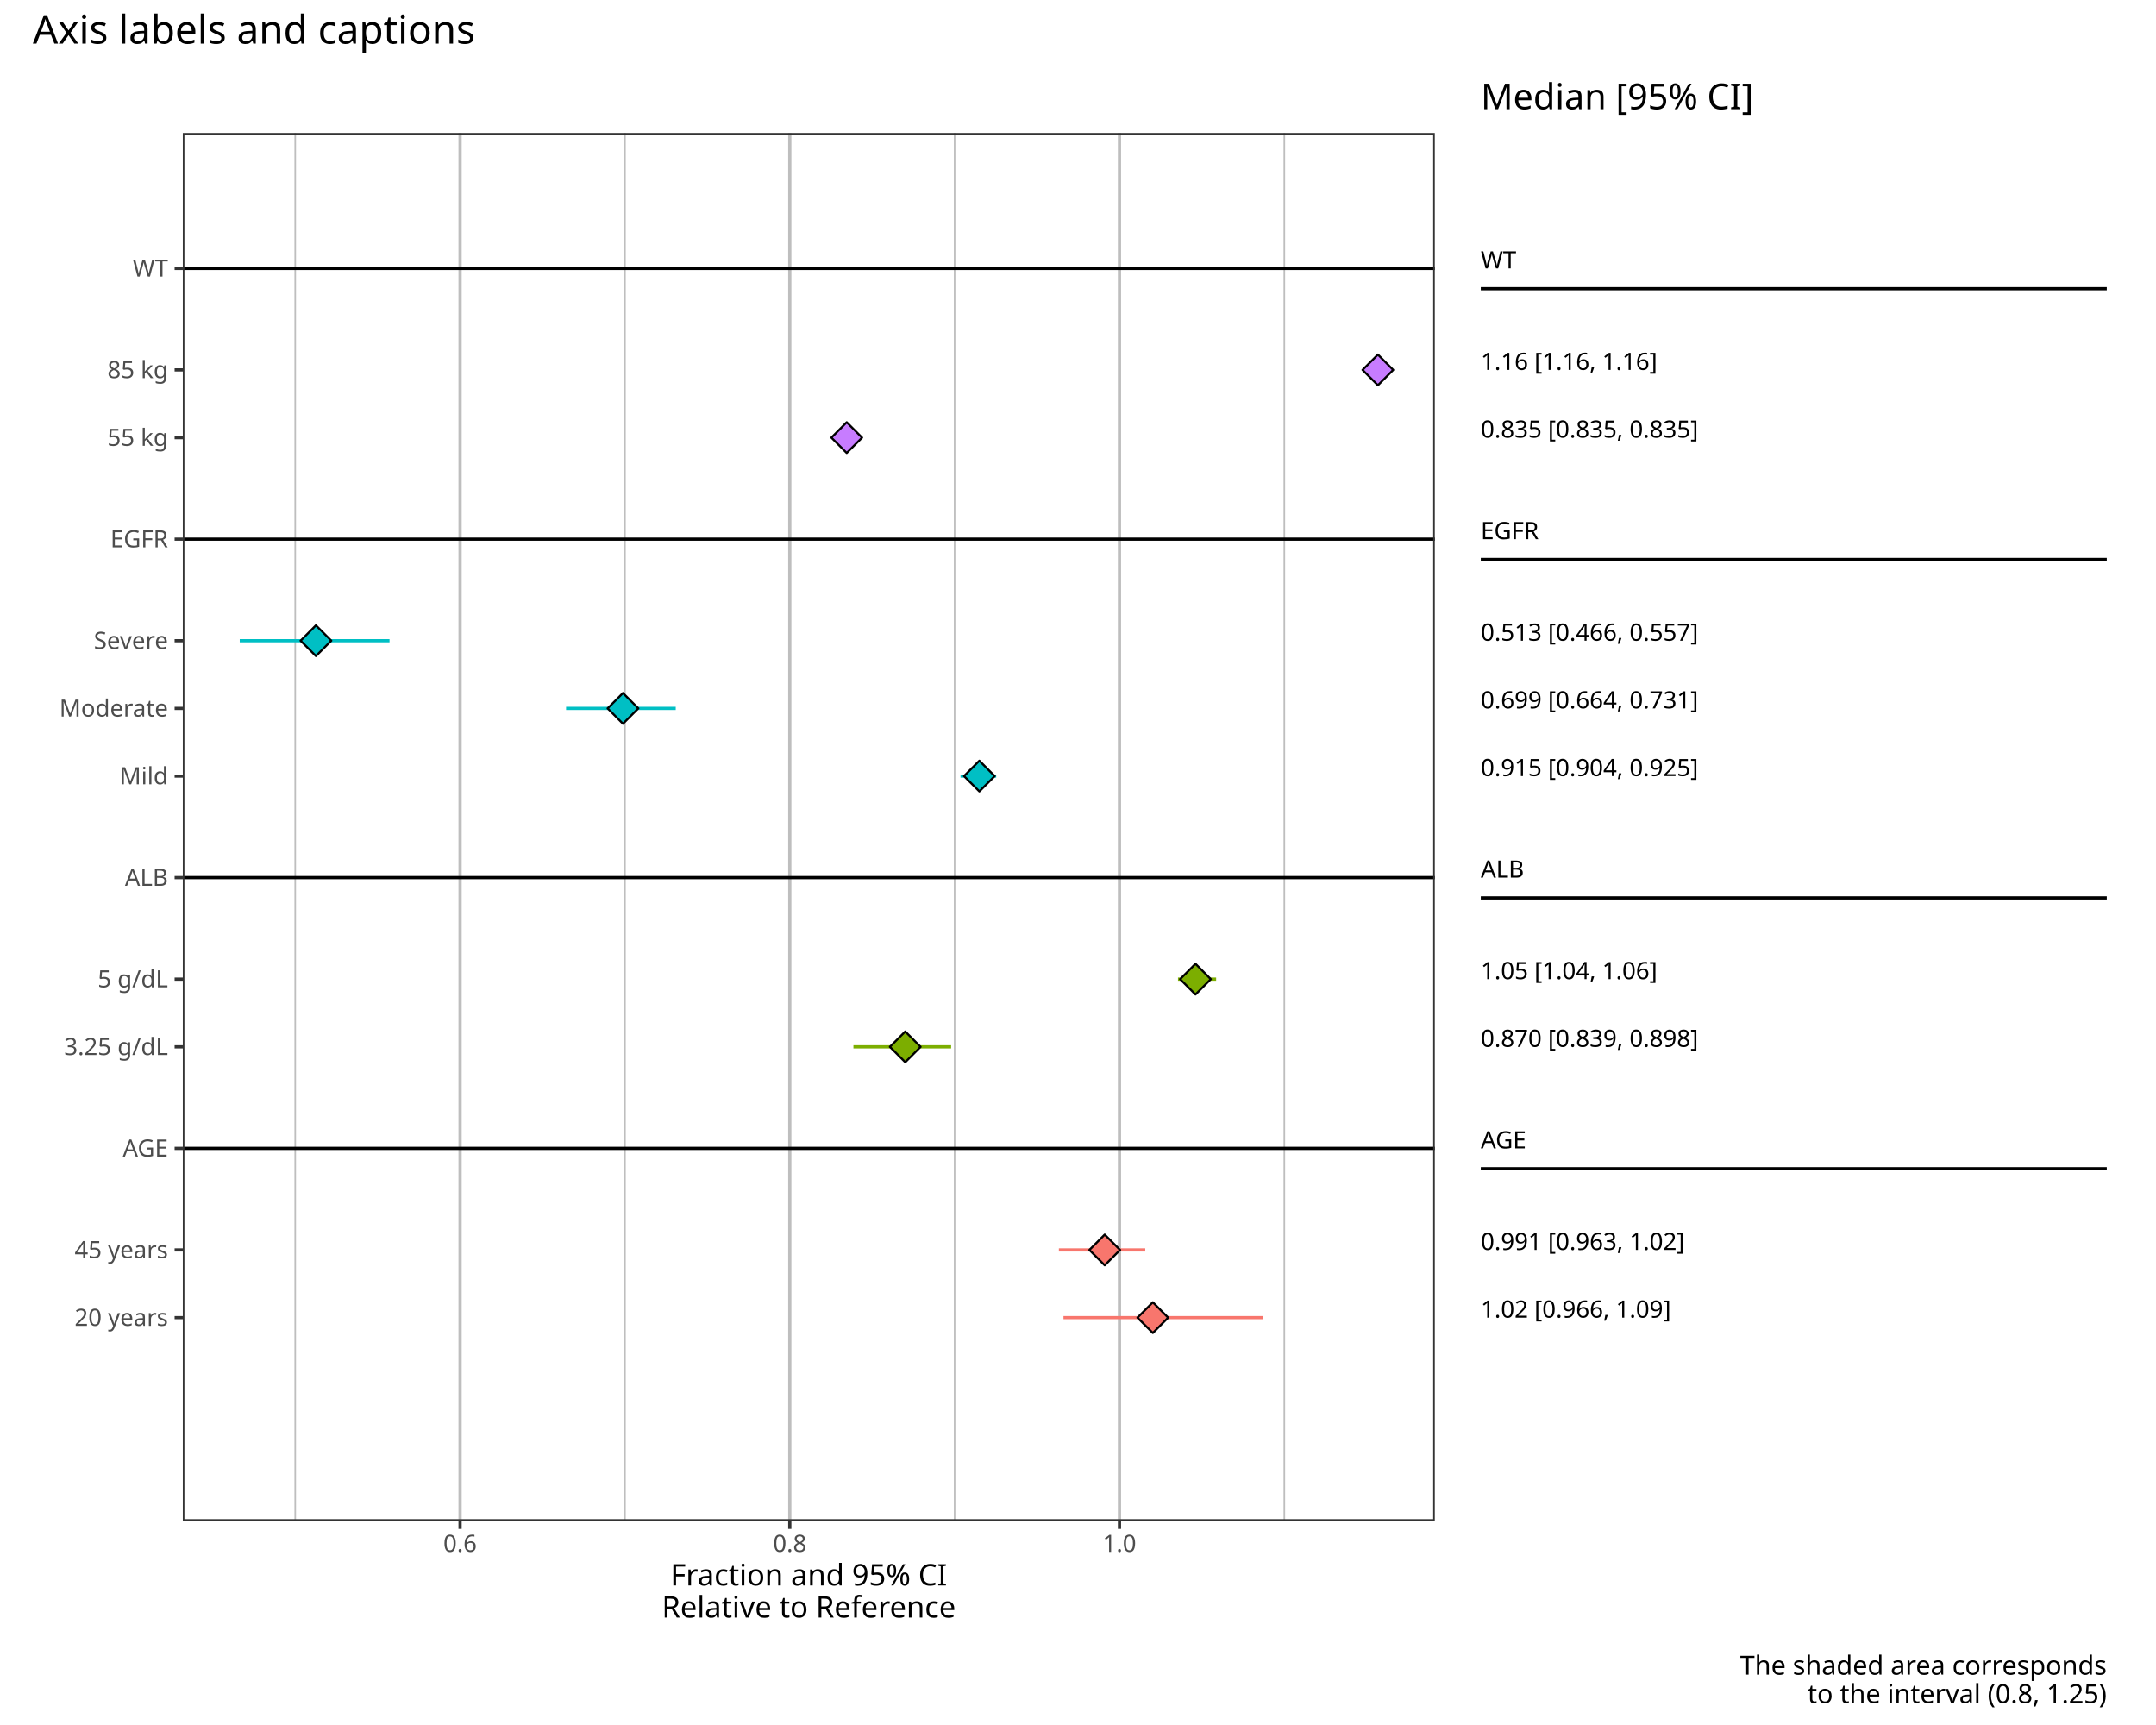
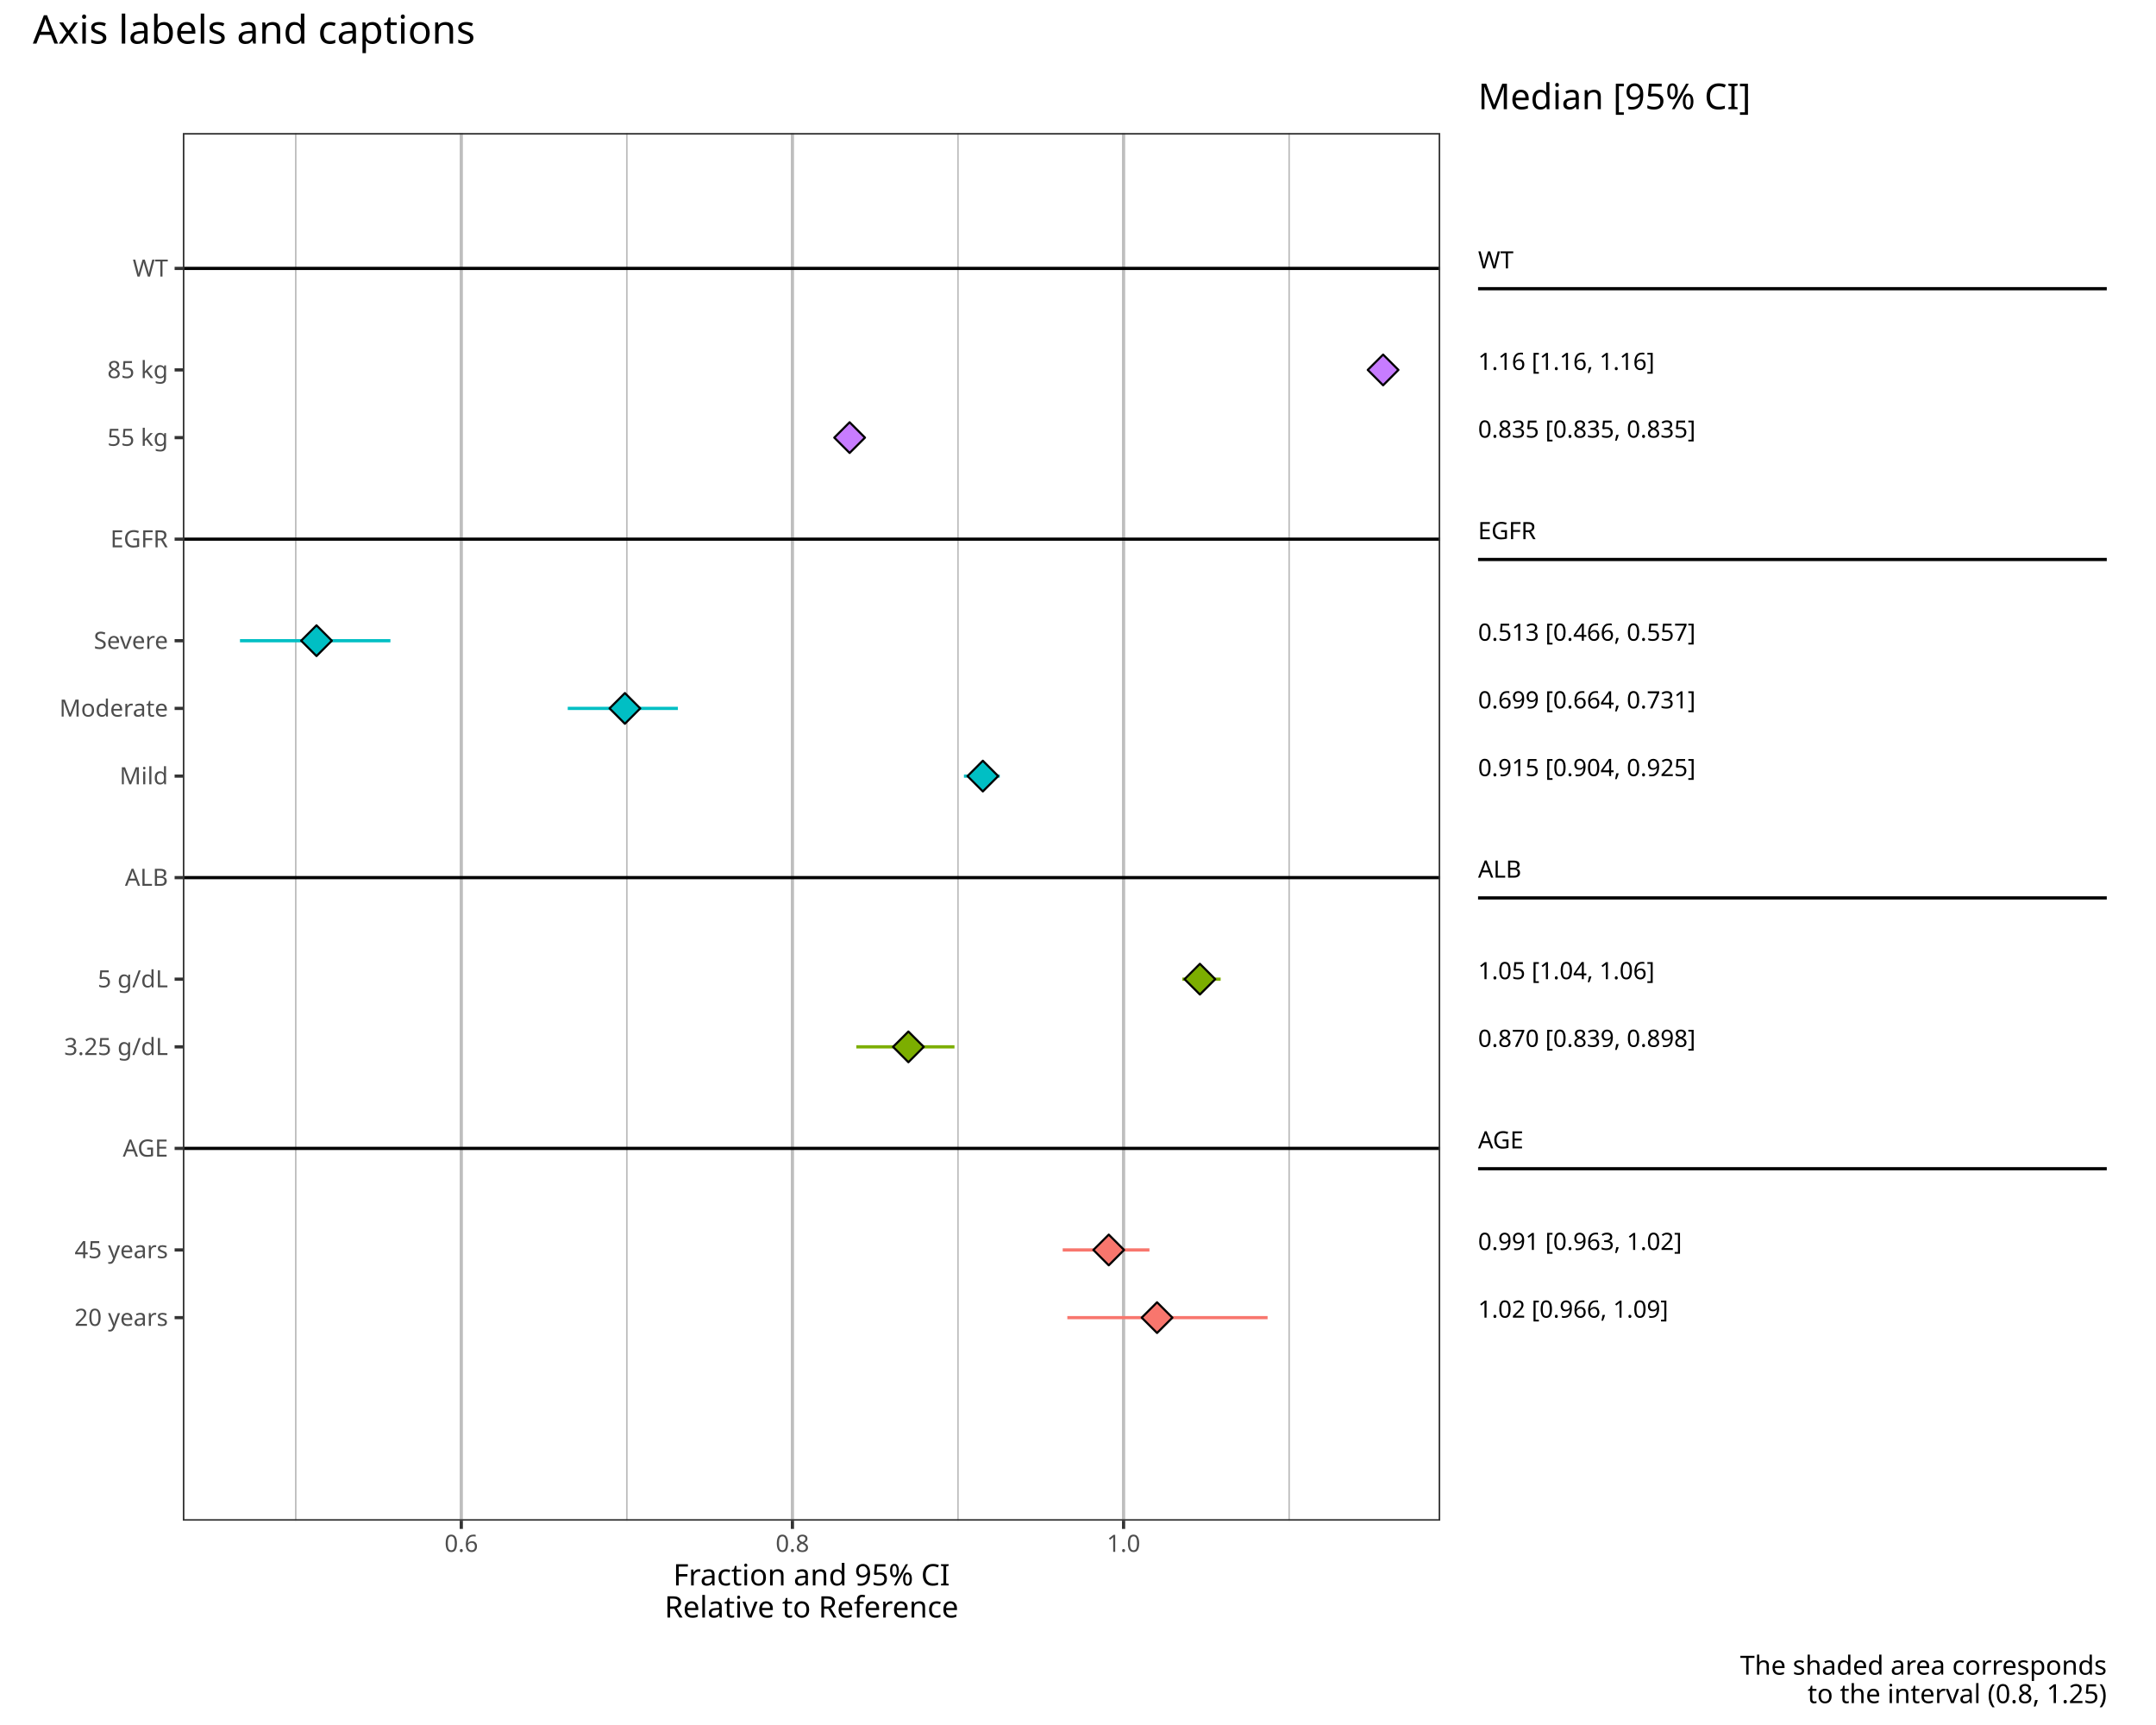
<svg xmlns="http://www.w3.org/2000/svg" class="svglite" data-engine-version="2.0" width="720.00pt" height="576.00pt" viewBox="0 0 720.00 576.00">
  <defs>
    <style type="text/css">
    .svglite line, .svglite polyline, .svglite polygon, .svglite path, .svglite rect, .svglite circle {
      fill: none;
      stroke: #000000;
      stroke-linecap: round;
      stroke-linejoin: round;
      stroke-miterlimit: 10.00;
    }
  </style>
  </defs>
  <rect width="100%" height="100%" style="stroke: none; fill: #FFFFFF;" />
  <defs>
    <clipPath id="cpMC4wMHw3MjAuMDB8MC4wMHw1NzYuMDA=">
      <rect x="0.00" y="0.00" width="720.00" height="576.00" />
    </clipPath>
  </defs>
  <g clip-path="url(#cpMC4wMHw3MjAuMDB8MC4wMHw1NzYuMDA=)">
    <rect x="0.00" y="0.00" width="720.00" height="576.00" style="stroke-width: 1.07; stroke: #FFFFFF; fill: #FFFFFF;" />
  </g>
  <defs>
    <clipPath id="cpNjEuMDV8NzAzLjU2fDQ0LjQxfDUwNy43OQ==">
      <rect x="61.05" y="44.41" width="642.51" height="463.38" />
    </clipPath>
  </defs>
  <g clip-path="url(#cpNjEuMDV8NzAzLjU2fDQ0LjQxfDUwNy43OQ==)">
</g>
  <g clip-path="url(#cpMC4wMHw3MjAuMDB8MC4wMHw1NzYuMDA=)">
</g>
  <g clip-path="url(#cpNjEuMDV8NzAzLjU2fDQ0LjQxfDUwNy43OQ==)">
</g>
  <g clip-path="url(#cpMC4wMHw3MjAuMDB8MC4wMHw1NzYuMDA=)">
</g>
  <g clip-path="url(#cpNjEuMDV8NzAzLjU2fDQ0LjQxfDUwNy43OQ==)">
</g>
  <g clip-path="url(#cpMC4wMHw3MjAuMDB8MC4wMHw1NzYuMDA=)">
</g>
  <defs>
-     <clipPath id="cpNS40OHw0ODAuMTV8MjIuNzh8NTQ3LjY1">
-       <rect x="5.48" y="22.78" width="474.67" height="524.87" />
+     <clipPath id="cpNS40OHw0ODEuOTd8MjIuNzh8NTQ3LjY1">
+       <rect x="5.48" y="22.78" width="476.49" height="524.87" />
    </clipPath>
  </defs>
-   <g clip-path="url(#cpNS40OHw0ODAuMTV8MjIuNzh8NTQ3LjY1)">
-     <rect x="5.48" y="22.78" width="474.67" height="524.87" style="stroke-width: 1.07; stroke: #FFFFFF; fill: #FFFFFF;" />
+   <g clip-path="url(#cpNS40OHw0ODEuOTd8MjIuNzh8NTQ3LjY1)">
+     <rect x="5.48" y="22.78" width="476.49" height="524.87" style="stroke-width: 1.07; stroke: #FFFFFF; fill: #FFFFFF;" />
  </g>
  <g clip-path="url(#cpMC4wMHw3MjAuMDB8MC4wMHw1NzYuMDA=)">
</g>
  <defs>
-     <clipPath id="cpNjEuMDV8NDc5LjE1fDQ0LjQxfDUwNy43OQ==">
-       <rect x="61.05" y="44.41" width="418.10" height="463.38" />
+     <clipPath id="cpNDgxLjk3fDcxNC41MnwyMi43OHw1NDcuNjU=">
+       <rect x="481.97" y="22.78" width="232.55" height="524.87" />
    </clipPath>
  </defs>
-   <g clip-path="url(#cpNjEuMDV8NDc5LjE1fDQ0LjQxfDUwNy43OQ==)">
-     <rect x="61.05" y="44.41" width="418.10" height="463.38" style="stroke-width: 1.07; stroke: none; fill: #FFFFFF;" />
-     <polyline points="98.59,507.79 98.59,44.41 " style="stroke-width: 0.53; stroke: #BEBEBE; stroke-linecap: butt;" />
-     <polyline points="208.70,507.79 208.70,44.41 " style="stroke-width: 0.53; stroke: #BEBEBE; stroke-linecap: butt;" />
-     <polyline points="318.80,507.79 318.80,44.41 " style="stroke-width: 0.53; stroke: #BEBEBE; stroke-linecap: butt;" />
-     <polyline points="428.90,507.79 428.90,44.41 " style="stroke-width: 0.53; stroke: #BEBEBE; stroke-linecap: butt;" />
-     <polyline points="153.64,507.79 153.64,44.41 " style="stroke-width: 1.07; stroke: #BEBEBE; stroke-linecap: butt;" />
-     <polyline points="263.75,507.79 263.75,44.41 " style="stroke-width: 1.07; stroke: #BEBEBE; stroke-linecap: butt;" />
-     <polyline points="373.85,507.79 373.85,44.41 " style="stroke-width: 1.07; stroke: #BEBEBE; stroke-linecap: butt;" />
-     <line x1="-176.67" y1="507.79" x2="-176.67" y2="44.41" style="stroke-width: 1.07; stroke-dasharray: 1.42,4.27,5.69,4.27; stroke-linecap: butt;" />
-     <polyline points="421.73,439.98 421.73,439.98 " style="stroke-width: 1.07; stroke: #F8766D; stroke-linecap: butt;" />
-     <polyline points="421.73,439.98 355.15,439.98 " style="stroke-width: 1.07; stroke: #F8766D; stroke-linecap: butt;" />
-     <polyline points="355.15,439.98 355.15,439.98 " style="stroke-width: 1.07; stroke: #F8766D; stroke-linecap: butt;" />
-     <polyline points="382.46,417.37 382.46,417.37 " style="stroke-width: 1.07; stroke: #F8766D; stroke-linecap: butt;" />
-     <polyline points="382.46,417.37 353.61,417.37 " style="stroke-width: 1.07; stroke: #F8766D; stroke-linecap: butt;" />
-     <polyline points="353.61,417.37 353.61,417.37 " style="stroke-width: 1.07; stroke: #F8766D; stroke-linecap: butt;" />
-     <polyline points="317.63,349.56 317.63,349.56 " style="stroke-width: 1.07; stroke: #7CAE00; stroke-linecap: butt;" />
-     <polyline points="317.63,349.56 285.00,349.56 " style="stroke-width: 1.07; stroke: #7CAE00; stroke-linecap: butt;" />
-     <polyline points="285.00,349.56 285.00,349.56 " style="stroke-width: 1.07; stroke: #7CAE00; stroke-linecap: butt;" />
-     <polyline points="406.13,326.96 406.13,326.96 " style="stroke-width: 1.07; stroke: #7CAE00; stroke-linecap: butt;" />
-     <polyline points="406.13,326.96 393.39,326.96 " style="stroke-width: 1.07; stroke: #7CAE00; stroke-linecap: butt;" />
-     <polyline points="393.39,326.96 393.39,326.96 " style="stroke-width: 1.07; stroke: #7CAE00; stroke-linecap: butt;" />
-     <polyline points="332.68,259.15 332.68,259.15 " style="stroke-width: 1.07; stroke: #00BFC4; stroke-linecap: butt;" />
-     <polyline points="332.68,259.15 320.77,259.15 " style="stroke-width: 1.07; stroke: #00BFC4; stroke-linecap: butt;" />
-     <polyline points="320.77,259.15 320.77,259.15 " style="stroke-width: 1.07; stroke: #00BFC4; stroke-linecap: butt;" />
-     <polyline points="225.66,236.54 225.66,236.54 " style="stroke-width: 1.07; stroke: #00BFC4; stroke-linecap: butt;" />
-     <polyline points="225.66,236.54 189.04,236.54 " style="stroke-width: 1.07; stroke: #00BFC4; stroke-linecap: butt;" />
-     <polyline points="189.04,236.54 189.04,236.54 " style="stroke-width: 1.07; stroke: #00BFC4; stroke-linecap: butt;" />
-     <polyline points="130.08,213.94 130.08,213.94 " style="stroke-width: 1.07; stroke: #00BFC4; stroke-linecap: butt;" />
-     <polyline points="130.08,213.94 80.06,213.94 " style="stroke-width: 1.07; stroke: #00BFC4; stroke-linecap: butt;" />
-     <polyline points="80.06,213.94 80.06,213.94 " style="stroke-width: 1.07; stroke: #00BFC4; stroke-linecap: butt;" />
-     <polyline points="282.76,146.13 282.76,146.13 " style="stroke-width: 1.07; stroke: #C77CFF; stroke-linecap: butt;" />
-     <polyline points="282.76,146.13 282.76,146.13 " style="stroke-width: 1.07; stroke: #C77CFF; stroke-linecap: butt;" />
-     <polyline points="282.76,146.13 282.76,146.13 " style="stroke-width: 1.07; stroke: #C77CFF; stroke-linecap: butt;" />
-     <polyline points="460.15,123.52 460.15,123.52 " style="stroke-width: 1.07; stroke: #C77CFF; stroke-linecap: butt;" />
-     <polyline points="460.15,123.52 460.15,123.52 " style="stroke-width: 1.07; stroke: #C77CFF; stroke-linecap: butt;" />
-     <polyline points="460.15,123.52 460.15,123.52 " style="stroke-width: 1.07; stroke: #C77CFF; stroke-linecap: butt;" />
-     <polygon points="384.99,445.10 390.11,439.98 384.99,434.85 379.86,439.98 " style="stroke-width: 0.71; fill: #F8766D;" />
-     <polygon points="368.92,422.50 374.05,417.37 368.92,412.25 363.80,417.37 " style="stroke-width: 0.71; fill: #F8766D;" />
-     <polygon points="302.31,354.69 307.43,349.56 302.31,344.44 297.18,349.56 " style="stroke-width: 0.71; fill: #7CAE00;" />
-     <polygon points="399.23,332.08 404.35,326.96 399.23,321.83 394.11,326.96 " style="stroke-width: 0.71; fill: #7CAE00;" />
-     <polygon points="327.06,264.27 332.18,259.15 327.06,254.02 321.93,259.15 " style="stroke-width: 0.71; fill: #00BFC4;" />
-     <polygon points="208.04,241.67 213.17,236.54 208.04,231.42 202.92,236.54 " style="stroke-width: 0.71; fill: #00BFC4;" />
-     <polygon points="105.50,219.06 110.63,213.94 105.50,208.81 100.38,213.94 " style="stroke-width: 0.71; fill: #00BFC4;" />
-     <polygon points="282.76,151.25 287.89,146.13 282.76,141.00 277.64,146.13 " style="stroke-width: 0.71; fill: #C77CFF;" />
-     <polygon points="460.15,128.65 465.27,123.52 460.15,118.40 455.02,123.52 " style="stroke-width: 0.71; fill: #C77CFF;" />
-     <line x1="61.05" y1="89.62" x2="479.15" y2="89.62" style="stroke-width: 1.07; stroke-linecap: butt;" />
-     <line x1="61.05" y1="180.03" x2="479.15" y2="180.03" style="stroke-width: 1.07; stroke-linecap: butt;" />
-     <line x1="61.05" y1="293.05" x2="479.15" y2="293.05" style="stroke-width: 1.07; stroke-linecap: butt;" />
-     <line x1="61.05" y1="383.47" x2="479.15" y2="383.47" style="stroke-width: 1.07; stroke-linecap: butt;" />
-     <rect x="61.05" y="44.41" width="418.10" height="463.38" style="stroke-width: 1.07; stroke: #333333;" />
+   <g clip-path="url(#cpNDgxLjk3fDcxNC41MnwyMi43OHw1NDcuNjU=)">
+     <rect x="481.97" y="22.78" width="232.55" height="524.87" style="stroke-width: 1.07; stroke: #FFFFFF; fill: #FFFFFF;" />
+   </g>
+   <g clip-path="url(#cpMC4wMHw3MjAuMDB8MC4wMHw1NzYuMDA=)">
+ </g>
+   <defs>
+     <clipPath id="cpNjEuMDV8NDgwLjk4fDQ0LjQxfDUwNy43OQ==">
+       <rect x="61.05" y="44.41" width="419.92" height="463.38" />
+     </clipPath>
+   </defs>
+   <g clip-path="url(#cpNjEuMDV8NDgwLjk4fDQ0LjQxfDUwNy43OQ==)">
+     <rect x="61.05" y="44.41" width="419.92" height="463.38" style="stroke-width: 1.07; stroke: none; fill: #FFFFFF;" />
+     <polyline points="98.76,507.79 98.76,44.41 " style="stroke-width: 0.53; stroke: #BEBEBE; stroke-linecap: butt;" />
+     <polyline points="209.34,507.79 209.34,44.41 " style="stroke-width: 0.53; stroke: #BEBEBE; stroke-linecap: butt;" />
+     <polyline points="319.92,507.79 319.92,44.41 " style="stroke-width: 0.53; stroke: #BEBEBE; stroke-linecap: butt;" />
+     <polyline points="430.51,507.79 430.51,44.41 " style="stroke-width: 0.53; stroke: #BEBEBE; stroke-linecap: butt;" />
+     <polyline points="154.05,507.79 154.05,44.41 " style="stroke-width: 1.07; stroke: #BEBEBE; stroke-linecap: butt;" />
+     <polyline points="264.63,507.79 264.63,44.41 " style="stroke-width: 1.07; stroke: #BEBEBE; stroke-linecap: butt;" />
+     <polyline points="375.22,507.79 375.22,44.41 " style="stroke-width: 1.07; stroke: #BEBEBE; stroke-linecap: butt;" />
+     <line x1="-177.71" y1="507.79" x2="-177.71" y2="44.41" style="stroke-width: 1.07; stroke-dasharray: 1.42,4.27,5.69,4.27; stroke-linecap: butt;" />
+     <polyline points="423.31,439.98 423.31,439.98 " style="stroke-width: 1.07; stroke: #F8766D; stroke-linecap: butt;" />
+     <polyline points="423.31,439.98 356.44,439.98 " style="stroke-width: 1.07; stroke: #F8766D; stroke-linecap: butt;" />
+     <polyline points="356.44,439.98 356.44,439.98 " style="stroke-width: 1.07; stroke: #F8766D; stroke-linecap: butt;" />
+     <polyline points="383.86,417.37 383.86,417.37 " style="stroke-width: 1.07; stroke: #F8766D; stroke-linecap: butt;" />
+     <polyline points="383.86,417.37 354.89,417.37 " style="stroke-width: 1.07; stroke: #F8766D; stroke-linecap: butt;" />
+     <polyline points="354.89,417.37 354.89,417.37 " style="stroke-width: 1.07; stroke: #F8766D; stroke-linecap: butt;" />
+     <polyline points="318.75,349.56 318.75,349.56 " style="stroke-width: 1.07; stroke: #7CAE00; stroke-linecap: butt;" />
+     <polyline points="318.75,349.56 285.98,349.56 " style="stroke-width: 1.07; stroke: #7CAE00; stroke-linecap: butt;" />
+     <polyline points="285.98,349.56 285.98,349.56 " style="stroke-width: 1.07; stroke: #7CAE00; stroke-linecap: butt;" />
+     <polyline points="407.64,326.96 407.64,326.96 " style="stroke-width: 1.07; stroke: #7CAE00; stroke-linecap: butt;" />
+     <polyline points="407.64,326.96 394.84,326.96 " style="stroke-width: 1.07; stroke: #7CAE00; stroke-linecap: butt;" />
+     <polyline points="394.84,326.96 394.84,326.96 " style="stroke-width: 1.07; stroke: #7CAE00; stroke-linecap: butt;" />
+     <polyline points="333.87,259.15 333.87,259.15 " style="stroke-width: 1.07; stroke: #00BFC4; stroke-linecap: butt;" />
+     <polyline points="333.87,259.15 321.91,259.15 " style="stroke-width: 1.07; stroke: #00BFC4; stroke-linecap: butt;" />
+     <polyline points="321.91,259.15 321.91,259.15 " style="stroke-width: 1.07; stroke: #00BFC4; stroke-linecap: butt;" />
+     <polyline points="226.38,236.54 226.38,236.54 " style="stroke-width: 1.07; stroke: #00BFC4; stroke-linecap: butt;" />
+     <polyline points="226.38,236.54 189.60,236.54 " style="stroke-width: 1.07; stroke: #00BFC4; stroke-linecap: butt;" />
+     <polyline points="189.60,236.54 189.60,236.54 " style="stroke-width: 1.07; stroke: #00BFC4; stroke-linecap: butt;" />
+     <polyline points="130.38,213.94 130.38,213.94 " style="stroke-width: 1.07; stroke: #00BFC4; stroke-linecap: butt;" />
+     <polyline points="130.38,213.94 80.14,213.94 " style="stroke-width: 1.07; stroke: #00BFC4; stroke-linecap: butt;" />
+     <polyline points="80.14,213.94 80.14,213.94 " style="stroke-width: 1.07; stroke: #00BFC4; stroke-linecap: butt;" />
+     <polyline points="283.73,146.13 283.73,146.13 " style="stroke-width: 1.07; stroke: #C77CFF; stroke-linecap: butt;" />
+     <polyline points="283.73,146.13 283.73,146.13 " style="stroke-width: 1.07; stroke: #C77CFF; stroke-linecap: butt;" />
+     <polyline points="283.73,146.13 283.73,146.13 " style="stroke-width: 1.07; stroke: #C77CFF; stroke-linecap: butt;" />
+     <polyline points="461.89,123.52 461.89,123.52 " style="stroke-width: 1.07; stroke: #C77CFF; stroke-linecap: butt;" />
+     <polyline points="461.89,123.52 461.89,123.52 " style="stroke-width: 1.07; stroke: #C77CFF; stroke-linecap: butt;" />
+     <polyline points="461.89,123.52 461.89,123.52 " style="stroke-width: 1.07; stroke: #C77CFF; stroke-linecap: butt;" />
+     <polygon points="386.40,445.10 391.53,439.98 386.40,434.85 381.28,439.98 " style="stroke-width: 0.71; fill: #F8766D;" />
+     <polygon points="370.27,422.50 375.39,417.37 370.27,412.25 365.14,417.37 " style="stroke-width: 0.71; fill: #F8766D;" />
+     <polygon points="303.36,354.69 308.49,349.56 303.36,344.44 298.24,349.56 " style="stroke-width: 0.71; fill: #7CAE00;" />
+     <polygon points="400.71,332.08 405.83,326.96 400.71,321.83 395.58,326.96 " style="stroke-width: 0.71; fill: #7CAE00;" />
+     <polygon points="328.22,264.27 333.34,259.15 328.22,254.02 323.10,259.15 " style="stroke-width: 0.71; fill: #00BFC4;" />
+     <polygon points="208.69,241.67 213.81,236.54 208.69,231.42 203.56,236.54 " style="stroke-width: 0.71; fill: #00BFC4;" />
+     <polygon points="105.70,219.06 110.82,213.94 105.70,208.81 100.57,213.94 " style="stroke-width: 0.71; fill: #00BFC4;" />
+     <polygon points="283.73,151.25 288.86,146.13 283.73,141.00 278.61,146.13 " style="stroke-width: 0.71; fill: #C77CFF;" />
+     <polygon points="461.89,128.65 467.01,123.52 461.89,118.40 456.76,123.52 " style="stroke-width: 0.71; fill: #C77CFF;" />
+     <line x1="61.05" y1="89.62" x2="480.98" y2="89.62" style="stroke-width: 1.07; stroke-linecap: butt;" />
+     <line x1="61.05" y1="180.03" x2="480.98" y2="180.03" style="stroke-width: 1.07; stroke-linecap: butt;" />
+     <line x1="61.05" y1="293.05" x2="480.98" y2="293.05" style="stroke-width: 1.07; stroke-linecap: butt;" />
+     <line x1="61.05" y1="383.47" x2="480.98" y2="383.47" style="stroke-width: 1.07; stroke-linecap: butt;" />
+     <rect x="61.05" y="44.41" width="419.92" height="463.38" style="stroke-width: 1.07; stroke: #333333;" />
  </g>
  <g clip-path="url(#cpMC4wMHw3MjAuMDB8MC4wMHw1NzYuMDA=)">
    <text x="56.12" y="92.35" text-anchor="end" style="font-size: 7.94px; fill: #4D4D4D; font-family: sans;" textLength="12.34px" lengthAdjust="spacingAndGlyphs">WT</text>
    <text x="56.12" y="126.25" text-anchor="end" style="font-size: 7.94px; fill: #4D4D4D; font-family: sans;" textLength="19.42px" lengthAdjust="spacingAndGlyphs">85 kg</text>
    <text x="56.12" y="148.86" text-anchor="end" style="font-size: 7.94px; fill: #4D4D4D; font-family: sans;" textLength="19.42px" lengthAdjust="spacingAndGlyphs">55 kg</text>
    <text x="56.12" y="182.76" text-anchor="end" style="font-size: 7.94px; fill: #4D4D4D; font-family: sans;" textLength="22.05px" lengthAdjust="spacingAndGlyphs">EGFR</text>
    <text x="56.12" y="216.67" text-anchor="end" style="font-size: 7.94px; fill: #4D4D4D; font-family: sans;" textLength="25.15px" lengthAdjust="spacingAndGlyphs">Severe</text>
    <text x="56.12" y="239.27" text-anchor="end" style="font-size: 7.94px; fill: #4D4D4D; font-family: sans;" textLength="33.54px" lengthAdjust="spacingAndGlyphs">Moderate</text>
    <text x="56.12" y="261.88" text-anchor="end" style="font-size: 7.94px; fill: #4D4D4D; font-family: sans;" textLength="14.55px" lengthAdjust="spacingAndGlyphs">Mild</text>
    <text x="56.12" y="295.78" text-anchor="end" style="font-size: 7.94px; fill: #4D4D4D; font-family: sans;" textLength="15.01px" lengthAdjust="spacingAndGlyphs">ALB</text>
    <text x="56.12" y="329.69" text-anchor="end" style="font-size: 7.94px; fill: #4D4D4D; font-family: sans;" textLength="22.07px" lengthAdjust="spacingAndGlyphs">5 g/dL</text>
    <text x="56.12" y="352.29" text-anchor="end" style="font-size: 7.94px; fill: #4D4D4D; font-family: sans;" textLength="33.10px" lengthAdjust="spacingAndGlyphs">3.25 g/dL</text>
    <text x="56.12" y="386.20" text-anchor="end" style="font-size: 7.94px; fill: #4D4D4D; font-family: sans;" textLength="16.77px" lengthAdjust="spacingAndGlyphs">AGE</text>
    <text x="56.12" y="420.11" text-anchor="end" style="font-size: 7.94px; fill: #4D4D4D; font-family: sans;" textLength="30.45px" lengthAdjust="spacingAndGlyphs">45 years</text>
    <text x="56.12" y="442.71" text-anchor="end" style="font-size: 7.94px; fill: #4D4D4D; font-family: sans;" textLength="30.45px" lengthAdjust="spacingAndGlyphs">20 years</text>
    <polyline points="58.31,89.62 61.05,89.62 " style="stroke-width: 1.07; stroke: #333333; stroke-linecap: butt;" />
    <polyline points="58.31,123.52 61.05,123.52 " style="stroke-width: 1.07; stroke: #333333; stroke-linecap: butt;" />
    <polyline points="58.31,146.13 61.05,146.13 " style="stroke-width: 1.07; stroke: #333333; stroke-linecap: butt;" />
    <polyline points="58.31,180.03 61.05,180.03 " style="stroke-width: 1.07; stroke: #333333; stroke-linecap: butt;" />
    <polyline points="58.31,213.94 61.05,213.94 " style="stroke-width: 1.07; stroke: #333333; stroke-linecap: butt;" />
    <polyline points="58.31,236.54 61.05,236.54 " style="stroke-width: 1.07; stroke: #333333; stroke-linecap: butt;" />
    <polyline points="58.31,259.15 61.05,259.15 " style="stroke-width: 1.07; stroke: #333333; stroke-linecap: butt;" />
    <polyline points="58.31,293.05 61.05,293.05 " style="stroke-width: 1.07; stroke: #333333; stroke-linecap: butt;" />
    <polyline points="58.31,326.96 61.05,326.96 " style="stroke-width: 1.07; stroke: #333333; stroke-linecap: butt;" />
    <polyline points="58.31,349.56 61.05,349.56 " style="stroke-width: 1.07; stroke: #333333; stroke-linecap: butt;" />
    <polyline points="58.31,383.47 61.05,383.47 " style="stroke-width: 1.07; stroke: #333333; stroke-linecap: butt;" />
    <polyline points="58.31,417.37 61.05,417.37 " style="stroke-width: 1.07; stroke: #333333; stroke-linecap: butt;" />
    <polyline points="58.31,439.98 61.05,439.98 " style="stroke-width: 1.07; stroke: #333333; stroke-linecap: butt;" />
-     <polyline points="153.64,510.53 153.64,507.79 " style="stroke-width: 1.07; stroke: #333333; stroke-linecap: butt;" />
-     <polyline points="263.75,510.53 263.75,507.79 " style="stroke-width: 1.07; stroke: #333333; stroke-linecap: butt;" />
-     <polyline points="373.85,510.53 373.85,507.79 " style="stroke-width: 1.07; stroke: #333333; stroke-linecap: butt;" />
-     <text x="153.64" y="518.18" text-anchor="middle" style="font-size: 7.94px; fill: #4D4D4D; font-family: sans;" textLength="11.03px" lengthAdjust="spacingAndGlyphs">0.6</text>
-     <text x="263.75" y="518.18" text-anchor="middle" style="font-size: 7.94px; fill: #4D4D4D; font-family: sans;" textLength="11.03px" lengthAdjust="spacingAndGlyphs">0.8</text>
-     <text x="373.85" y="518.18" text-anchor="middle" style="font-size: 7.94px; fill: #4D4D4D; font-family: sans;" textLength="11.03px" lengthAdjust="spacingAndGlyphs">1.0</text>
-     <text x="270.10" y="529.40" text-anchor="middle" style="font-size: 9.92px; font-family: sans;" textLength="93.20px" lengthAdjust="spacingAndGlyphs">Fraction and 95% CI </text>
-     <text x="270.10" y="540.11" text-anchor="middle" style="font-size: 9.92px; font-family: sans;" textLength="95.42px" lengthAdjust="spacingAndGlyphs">Relative to Reference</text>
+     <polyline points="154.05,510.53 154.05,507.79 " style="stroke-width: 1.07; stroke: #333333; stroke-linecap: butt;" />
+     <polyline points="264.63,510.53 264.63,507.79 " style="stroke-width: 1.07; stroke: #333333; stroke-linecap: butt;" />
+     <polyline points="375.22,510.53 375.22,507.79 " style="stroke-width: 1.07; stroke: #333333; stroke-linecap: butt;" />
+     <text x="154.05" y="518.18" text-anchor="middle" style="font-size: 7.94px; fill: #4D4D4D; font-family: sans;" textLength="11.03px" lengthAdjust="spacingAndGlyphs">0.6</text>
+     <text x="264.63" y="518.18" text-anchor="middle" style="font-size: 7.94px; fill: #4D4D4D; font-family: sans;" textLength="11.03px" lengthAdjust="spacingAndGlyphs">0.8</text>
+     <text x="375.22" y="518.18" text-anchor="middle" style="font-size: 7.94px; fill: #4D4D4D; font-family: sans;" textLength="11.03px" lengthAdjust="spacingAndGlyphs">1.0</text>
+     <text x="271.01" y="529.40" text-anchor="middle" style="font-size: 9.92px; font-family: sans;" textLength="93.20px" lengthAdjust="spacingAndGlyphs">Fraction and 95% CI </text>
+     <text x="271.01" y="540.11" text-anchor="middle" style="font-size: 9.92px; font-family: sans;" textLength="95.42px" lengthAdjust="spacingAndGlyphs">Relative to Reference</text>
  </g>
  <defs>
-     <clipPath id="cpNDgwLjE1fDcxNC41MnwyMi43OHw1NDcuNjU=">
-       <rect x="480.15" y="22.78" width="234.37" height="524.87" />
+     <clipPath id="cpNDkzLjYwfDcwMy41Nnw0NC40MXw1MDcuNzk=">
+       <rect x="493.60" y="44.41" width="209.96" height="463.38" />
    </clipPath>
  </defs>
-   <g clip-path="url(#cpNDgwLjE1fDcxNC41MnwyMi43OHw1NDcuNjU=)">
-     <rect x="480.15" y="22.78" width="234.37" height="524.87" style="stroke-width: 1.07; stroke: #FFFFFF; fill: #FFFFFF;" />
+   <g clip-path="url(#cpNDkzLjYwfDcwMy41Nnw0NC40MXw1MDcuNzk=)">
+     <rect x="493.60" y="44.41" width="209.96" height="463.38" style="stroke-width: 1.07; stroke: none; fill: #FFFFFF;" />
+     <text x="493.60" y="89.62" style="font-size: 7.97px; font-family: sans;" textLength="12.39px" lengthAdjust="spacingAndGlyphs">WT</text>
+     <text x="493.60" y="123.52" style="font-size: 7.97px; font-family: sans;" textLength="57.59px" lengthAdjust="spacingAndGlyphs">1.16 [1.16, 1.16]</text>
+     <text x="493.60" y="146.13" style="font-size: 7.97px; font-family: sans;" textLength="70.88px" lengthAdjust="spacingAndGlyphs">0.835 [0.835, 0.835]</text>
+     <text x="493.60" y="180.03" style="font-size: 7.97px; font-family: sans;" textLength="22.14px" lengthAdjust="spacingAndGlyphs">EGFR</text>
+     <text x="493.60" y="213.94" style="font-size: 7.97px; font-family: sans;" textLength="70.88px" lengthAdjust="spacingAndGlyphs">0.513 [0.466, 0.557]</text>
+     <text x="493.60" y="236.54" style="font-size: 7.97px; font-family: sans;" textLength="70.88px" lengthAdjust="spacingAndGlyphs">0.699 [0.664, 0.731]</text>
+     <text x="493.60" y="259.15" style="font-size: 7.97px; font-family: sans;" textLength="70.88px" lengthAdjust="spacingAndGlyphs">0.915 [0.904, 0.925]</text>
+     <text x="493.60" y="293.05" style="font-size: 7.97px; font-family: sans;" textLength="15.06px" lengthAdjust="spacingAndGlyphs">ALB</text>
+     <text x="493.60" y="326.96" style="font-size: 7.97px; font-family: sans;" textLength="57.59px" lengthAdjust="spacingAndGlyphs">1.05 [1.04, 1.06]</text>
+     <text x="493.60" y="349.56" style="font-size: 7.97px; font-family: sans;" textLength="70.88px" lengthAdjust="spacingAndGlyphs">0.870 [0.839, 0.898]</text>
+     <text x="493.60" y="383.47" style="font-size: 7.97px; font-family: sans;" textLength="16.83px" lengthAdjust="spacingAndGlyphs">AGE</text>
+     <text x="493.60" y="417.37" style="font-size: 7.97px; font-family: sans;" textLength="66.45px" lengthAdjust="spacingAndGlyphs">0.991 [0.963, 1.02]</text>
+     <text x="493.60" y="439.98" style="font-size: 7.97px; font-family: sans;" textLength="62.02px" lengthAdjust="spacingAndGlyphs">1.02 [0.966, 1.09]</text>
+     <line x1="493.60" y1="96.40" x2="703.56" y2="96.40" style="stroke-width: 1.07; stroke-linecap: butt;" />
+     <line x1="493.60" y1="186.81" x2="703.56" y2="186.81" style="stroke-width: 1.07; stroke-linecap: butt;" />
+     <line x1="493.60" y1="299.83" x2="703.56" y2="299.83" style="stroke-width: 1.07; stroke-linecap: butt;" />
+     <line x1="493.60" y1="390.25" x2="703.56" y2="390.25" style="stroke-width: 1.07; stroke-linecap: butt;" />
  </g>
  <g clip-path="url(#cpMC4wMHw3MjAuMDB8MC4wMHw1NzYuMDA=)">
- </g>
-   <defs>
-     <clipPath id="cpNDk0LjUxfDcwMy41Nnw0NC40MXw1MDcuNzk=">
-       <rect x="494.51" y="44.41" width="209.05" height="463.38" />
-     </clipPath>
-   </defs>
-   <g clip-path="url(#cpNDk0LjUxfDcwMy41Nnw0NC40MXw1MDcuNzk=)">
-     <rect x="494.51" y="44.41" width="209.05" height="463.38" style="stroke-width: 1.07; stroke: none; fill: #FFFFFF;" />
-     <text x="494.51" y="89.62" style="font-size: 7.97px; font-family: sans;" textLength="12.39px" lengthAdjust="spacingAndGlyphs">WT</text>
-     <text x="494.51" y="123.52" style="font-size: 7.97px; font-family: sans;" textLength="57.59px" lengthAdjust="spacingAndGlyphs">1.16 [1.16, 1.16]</text>
-     <text x="494.51" y="146.13" style="font-size: 7.97px; font-family: sans;" textLength="70.88px" lengthAdjust="spacingAndGlyphs">0.835 [0.835, 0.835]</text>
-     <text x="494.51" y="180.03" style="font-size: 7.97px; font-family: sans;" textLength="22.14px" lengthAdjust="spacingAndGlyphs">EGFR</text>
-     <text x="494.51" y="213.94" style="font-size: 7.97px; font-family: sans;" textLength="70.88px" lengthAdjust="spacingAndGlyphs">0.513 [0.466, 0.557]</text>
-     <text x="494.51" y="236.54" style="font-size: 7.97px; font-family: sans;" textLength="70.88px" lengthAdjust="spacingAndGlyphs">0.699 [0.664, 0.731]</text>
-     <text x="494.51" y="259.15" style="font-size: 7.97px; font-family: sans;" textLength="70.88px" lengthAdjust="spacingAndGlyphs">0.915 [0.904, 0.925]</text>
-     <text x="494.51" y="293.05" style="font-size: 7.97px; font-family: sans;" textLength="15.06px" lengthAdjust="spacingAndGlyphs">ALB</text>
-     <text x="494.51" y="326.96" style="font-size: 7.97px; font-family: sans;" textLength="57.59px" lengthAdjust="spacingAndGlyphs">1.05 [1.04, 1.06]</text>
-     <text x="494.51" y="349.56" style="font-size: 7.97px; font-family: sans;" textLength="70.88px" lengthAdjust="spacingAndGlyphs">0.870 [0.839, 0.898]</text>
-     <text x="494.51" y="383.47" style="font-size: 7.97px; font-family: sans;" textLength="16.83px" lengthAdjust="spacingAndGlyphs">AGE</text>
-     <text x="494.51" y="417.37" style="font-size: 7.97px; font-family: sans;" textLength="66.45px" lengthAdjust="spacingAndGlyphs">0.991 [0.963, 1.02]</text>
-     <text x="494.51" y="439.98" style="font-size: 7.97px; font-family: sans;" textLength="62.02px" lengthAdjust="spacingAndGlyphs">1.02 [0.966, 1.09]</text>
-     <line x1="494.51" y1="96.40" x2="703.56" y2="96.40" style="stroke-width: 1.07; stroke-linecap: butt;" />
-     <line x1="494.51" y1="186.81" x2="703.56" y2="186.81" style="stroke-width: 1.07; stroke-linecap: butt;" />
-     <line x1="494.51" y1="299.83" x2="703.56" y2="299.83" style="stroke-width: 1.07; stroke-linecap: butt;" />
-     <line x1="494.51" y1="390.25" x2="703.56" y2="390.25" style="stroke-width: 1.07; stroke-linecap: butt;" />
-   </g>
-   <g clip-path="url(#cpMC4wMHw3MjAuMDB8MC4wMHw1NzYuMDA=)">
-     <polyline points="494.51,507.79 703.56,507.79 " style="stroke-width: 1.07; stroke: #FFFFFF; stroke-linecap: butt;" />
-     <polyline points="494.51,510.53 494.51,507.79 " style="stroke-width: 1.07; stroke: #FFFFFF; stroke-linecap: butt;" />
-     <polyline points="536.32,510.53 536.32,507.79 " style="stroke-width: 1.07; stroke: #FFFFFF; stroke-linecap: butt;" />
-     <polyline points="578.13,510.53 578.13,507.79 " style="stroke-width: 1.07; stroke: #FFFFFF; stroke-linecap: butt;" />
-     <polyline points="619.94,510.53 619.94,507.79 " style="stroke-width: 1.07; stroke: #FFFFFF; stroke-linecap: butt;" />
-     <polyline points="661.75,510.53 661.75,507.79 " style="stroke-width: 1.07; stroke: #FFFFFF; stroke-linecap: butt;" />
+     <polyline points="493.60,507.79 703.56,507.79 " style="stroke-width: 1.07; stroke: #FFFFFF; stroke-linecap: butt;" />
+     <polyline points="493.60,510.53 493.60,507.79 " style="stroke-width: 1.07; stroke: #FFFFFF; stroke-linecap: butt;" />
+     <polyline points="535.59,510.53 535.59,507.79 " style="stroke-width: 1.07; stroke: #FFFFFF; stroke-linecap: butt;" />
+     <polyline points="577.58,510.53 577.58,507.79 " style="stroke-width: 1.07; stroke: #FFFFFF; stroke-linecap: butt;" />
+     <polyline points="619.58,510.53 619.58,507.79 " style="stroke-width: 1.07; stroke: #FFFFFF; stroke-linecap: butt;" />
+     <polyline points="661.57,510.53 661.57,507.79 " style="stroke-width: 1.07; stroke: #FFFFFF; stroke-linecap: butt;" />
    <polyline points="703.56,510.53 703.56,507.79 " style="stroke-width: 1.07; stroke: #FFFFFF; stroke-linecap: butt;" />
-     <text x="494.51" y="518.18" text-anchor="middle" style="font-size: 7.94px; fill: #FFFFFF; font-family: sans;" textLength="11.03px" lengthAdjust="spacingAndGlyphs">1.0</text>
-     <text x="536.32" y="518.18" text-anchor="middle" style="font-size: 7.94px; fill: #FFFFFF; font-family: sans;" textLength="11.03px" lengthAdjust="spacingAndGlyphs">1.1</text>
-     <text x="578.13" y="518.18" text-anchor="middle" style="font-size: 7.94px; fill: #FFFFFF; font-family: sans;" textLength="11.03px" lengthAdjust="spacingAndGlyphs">1.2</text>
-     <text x="619.94" y="518.18" text-anchor="middle" style="font-size: 7.94px; fill: #FFFFFF; font-family: sans;" textLength="11.03px" lengthAdjust="spacingAndGlyphs">1.3</text>
-     <text x="661.75" y="518.18" text-anchor="middle" style="font-size: 7.94px; fill: #FFFFFF; font-family: sans;" textLength="11.03px" lengthAdjust="spacingAndGlyphs">1.4</text>
+     <text x="493.60" y="518.18" text-anchor="middle" style="font-size: 7.94px; fill: #FFFFFF; font-family: sans;" textLength="11.03px" lengthAdjust="spacingAndGlyphs">1.0</text>
+     <text x="535.59" y="518.18" text-anchor="middle" style="font-size: 7.94px; fill: #FFFFFF; font-family: sans;" textLength="11.03px" lengthAdjust="spacingAndGlyphs">1.1</text>
+     <text x="577.58" y="518.18" text-anchor="middle" style="font-size: 7.94px; fill: #FFFFFF; font-family: sans;" textLength="11.03px" lengthAdjust="spacingAndGlyphs">1.2</text>
+     <text x="619.58" y="518.18" text-anchor="middle" style="font-size: 7.94px; fill: #FFFFFF; font-family: sans;" textLength="11.03px" lengthAdjust="spacingAndGlyphs">1.3</text>
+     <text x="661.57" y="518.18" text-anchor="middle" style="font-size: 7.94px; fill: #FFFFFF; font-family: sans;" textLength="11.03px" lengthAdjust="spacingAndGlyphs">1.4</text>
    <text x="703.56" y="518.18" text-anchor="middle" style="font-size: 7.94px; fill: #FFFFFF; font-family: sans;" textLength="11.03px" lengthAdjust="spacingAndGlyphs">1.5</text>
-     <text x="494.51" y="36.46" style="font-size: 11.91px; font-family: sans;" textLength="88.02px" lengthAdjust="spacingAndGlyphs">Median [95% CI]</text>
+     <text x="493.60" y="36.46" style="font-size: 11.91px; font-family: sans;" textLength="88.02px" lengthAdjust="spacingAndGlyphs">Median [95% CI]</text>
    <text x="703.56" y="559.19" text-anchor="end" style="font-size: 8.80px; font-family: sans;" textLength="117.43px" lengthAdjust="spacingAndGlyphs">The shaded area corresponds</text>
    <text x="703.56" y="568.69" text-anchor="end" style="font-size: 8.80px; font-family: sans;" textLength="178.51px" lengthAdjust="spacingAndGlyphs">                                  to the interval (0.8, 1.25)</text>
    <text x="10.96" y="14.56" style="font-size: 13.20px; font-family: sans;" textLength="141.64px" lengthAdjust="spacingAndGlyphs">Axis labels and captions</text>
  </g>
</svg>
